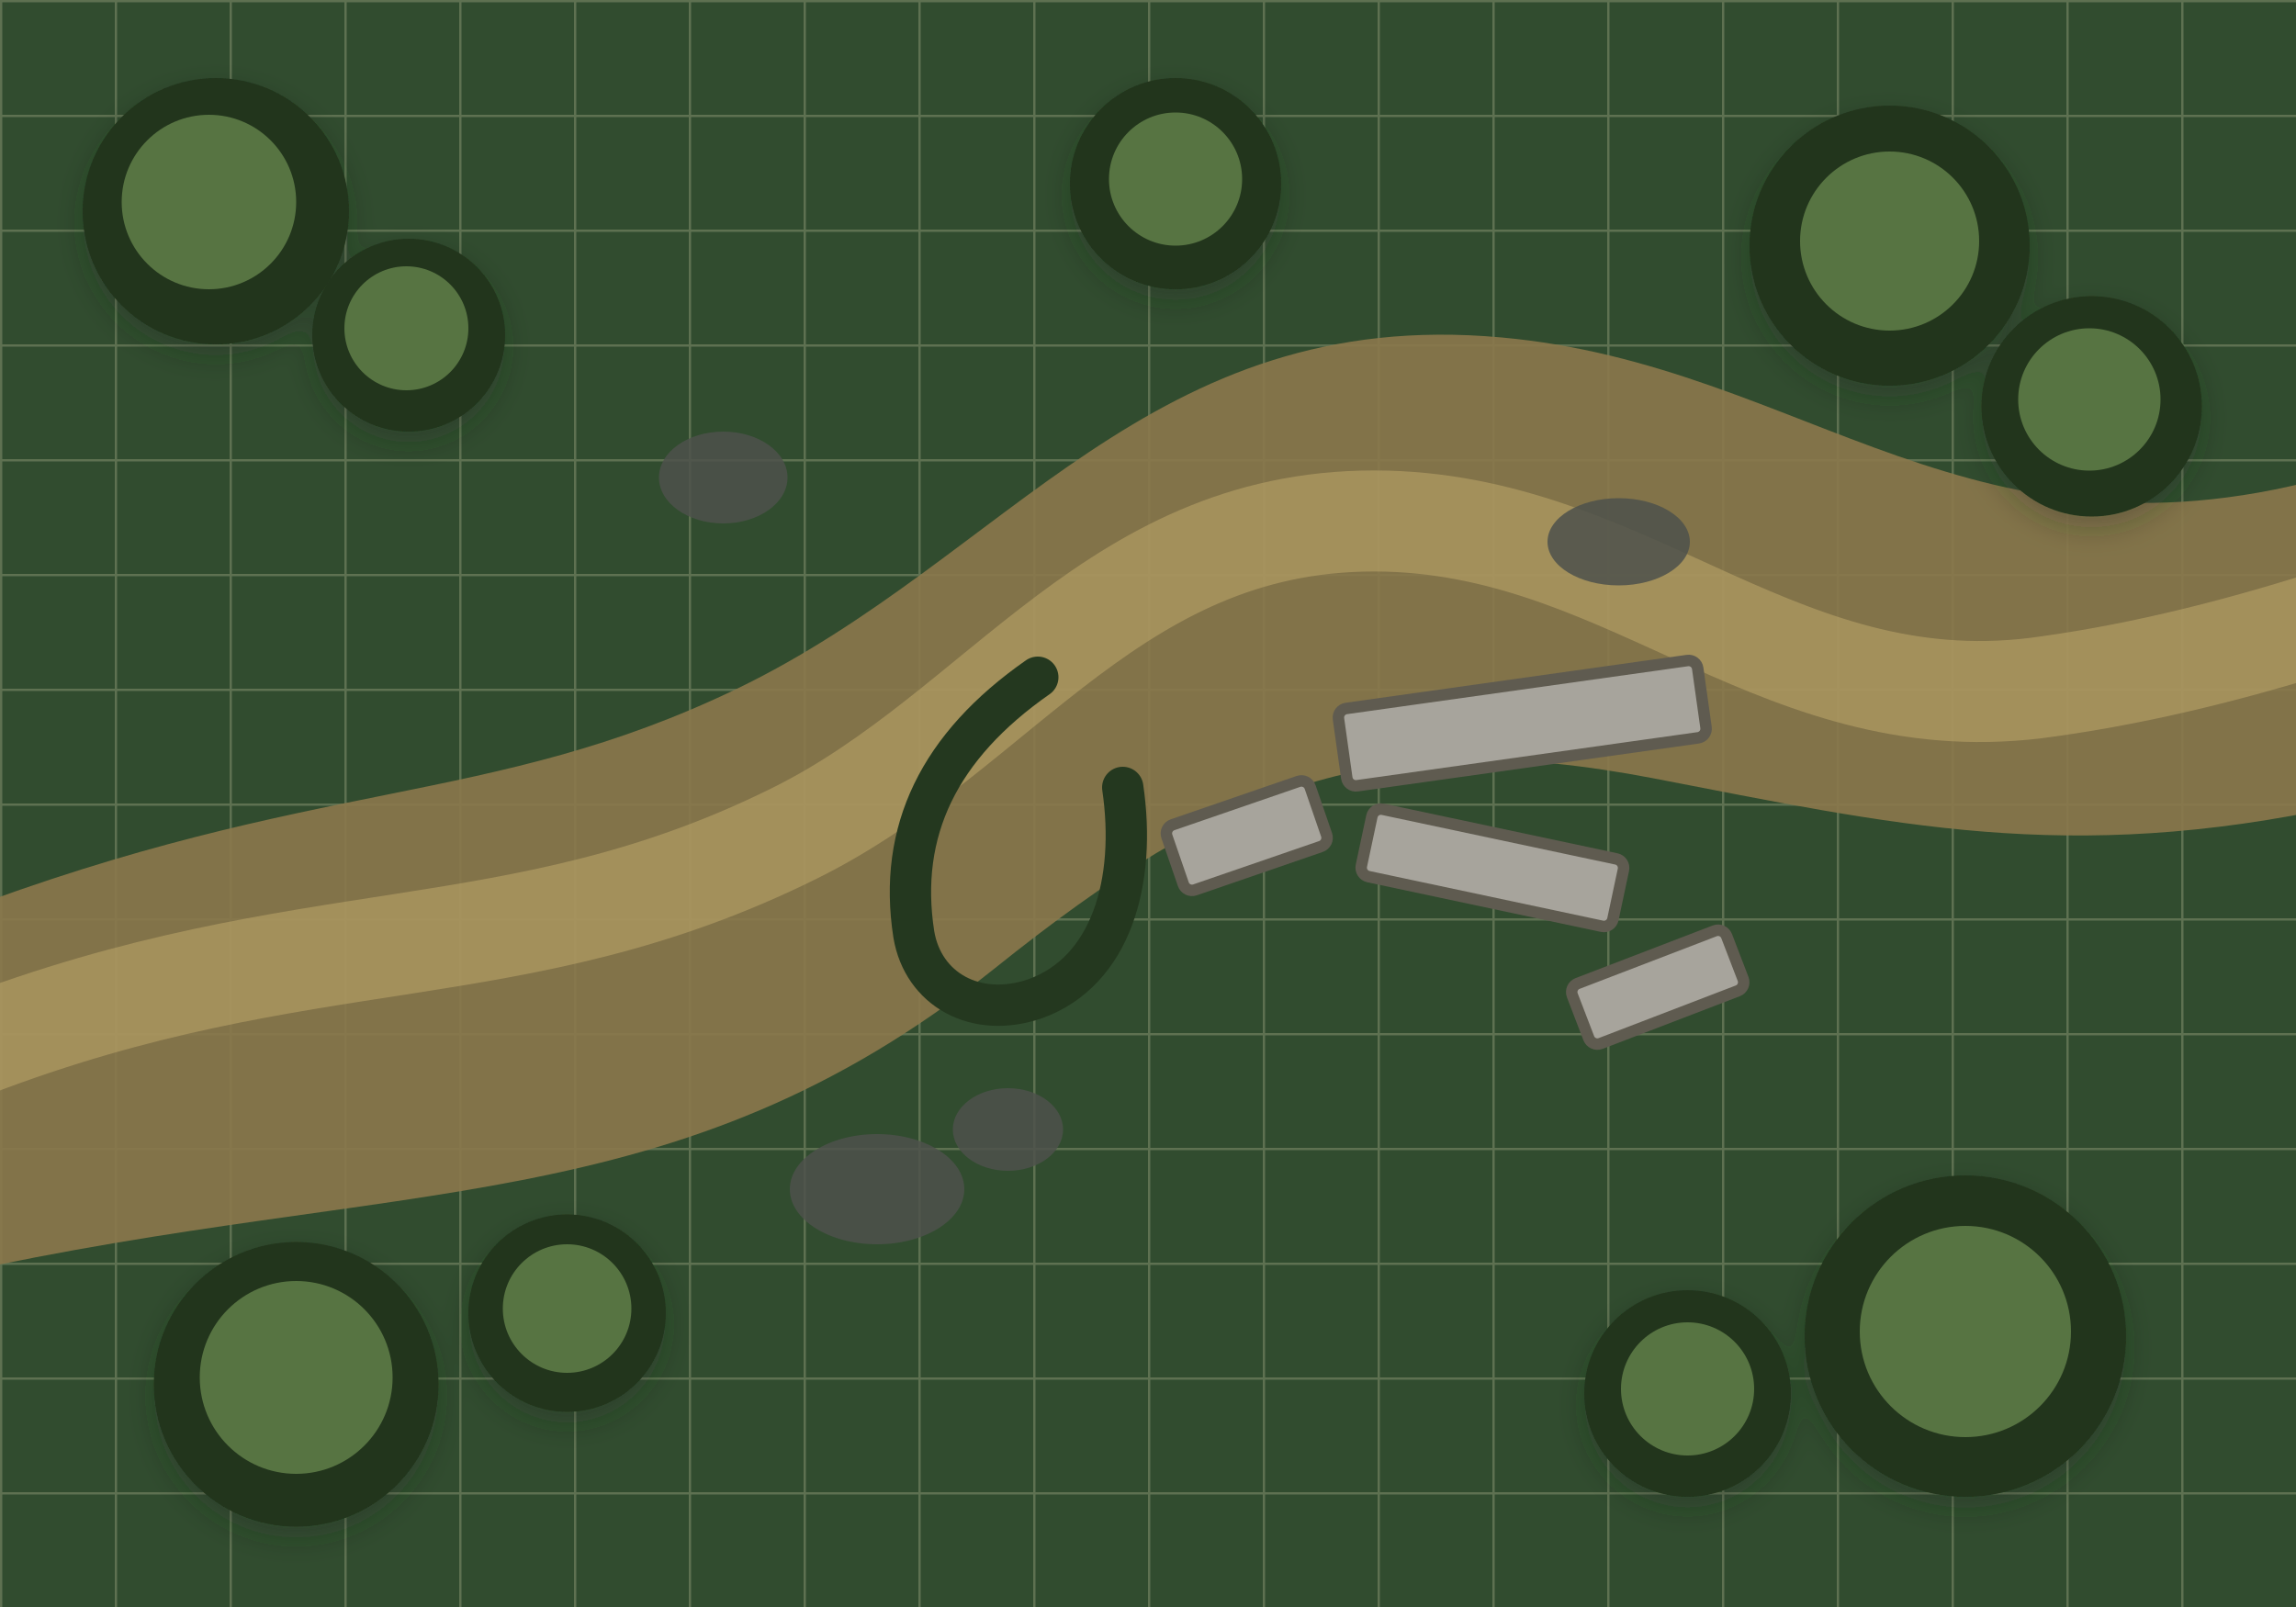
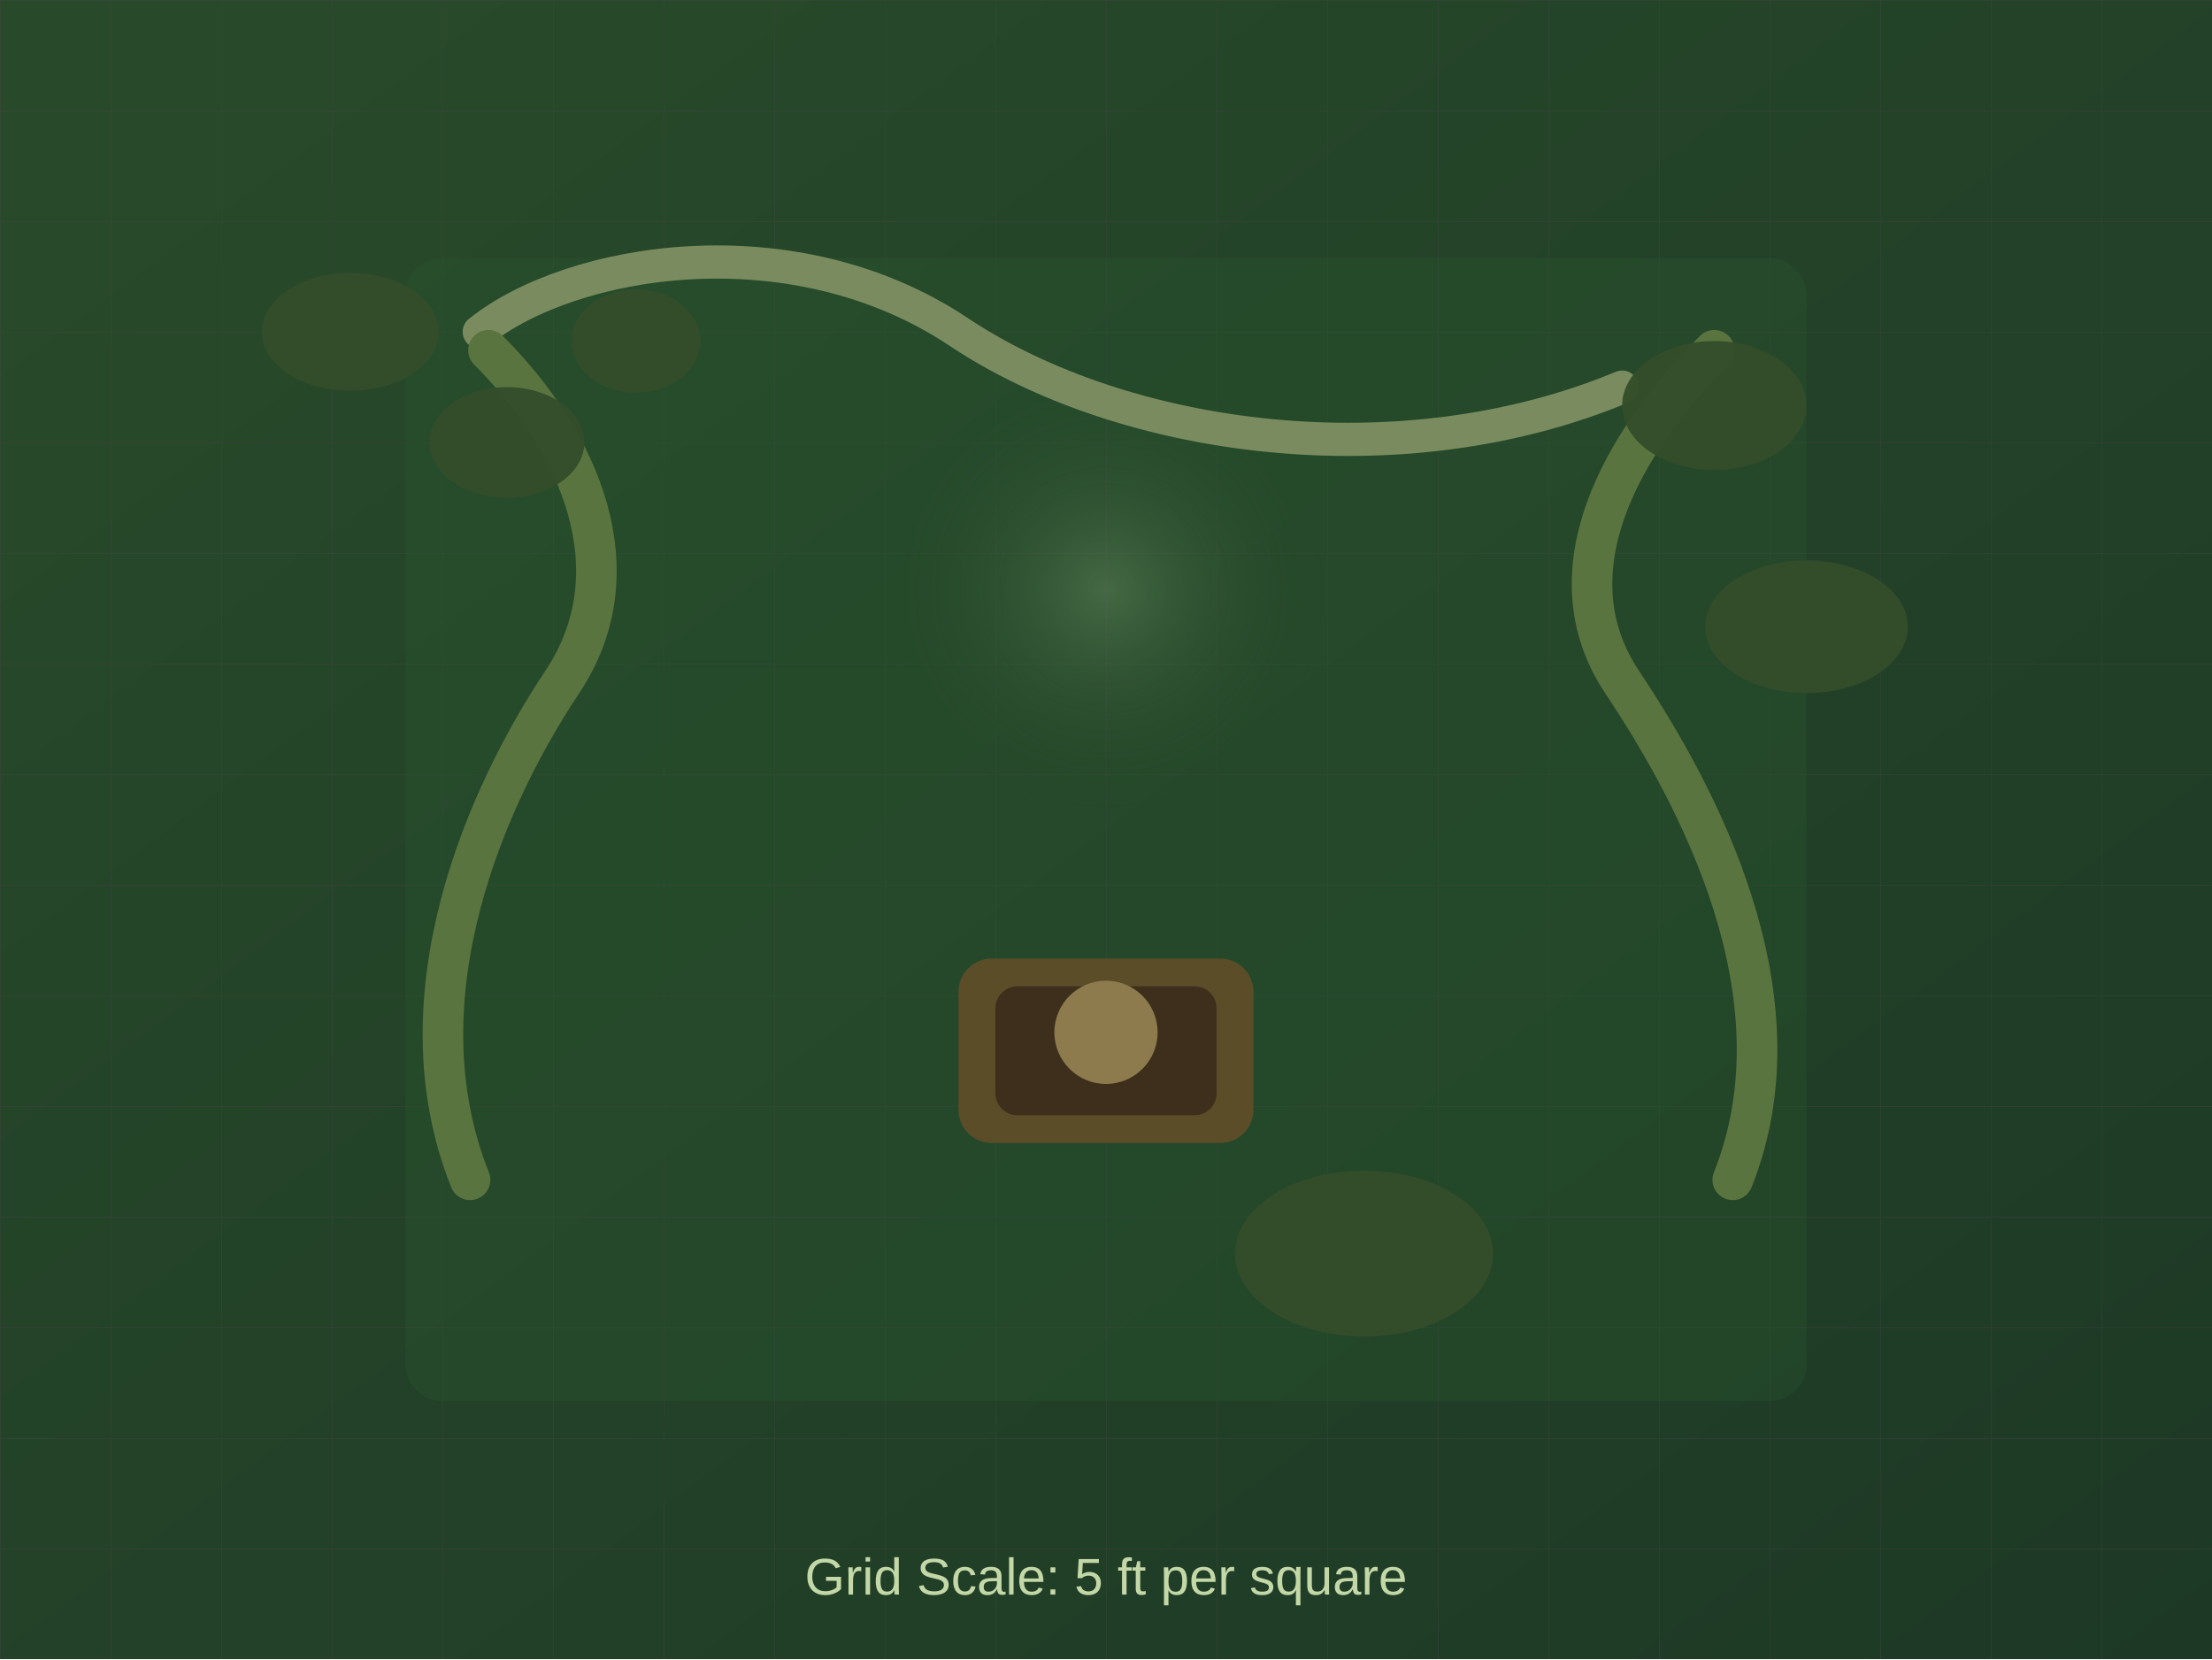
- <svg xmlns="http://www.w3.org/2000/svg" viewBox="0 0 1000 700" role="img" aria-labelledby="title desc">
+ <svg xmlns="http://www.w3.org/2000/svg" viewBox="0 0 1200 900" role="img" aria-labelledby="titleWhispering">
  <defs>
-     <pattern id="grid" width="50" height="50" patternUnits="userSpaceOnUse">
-       <path d="M50 0H0v50" fill="none" stroke="#f3edc7" stroke-opacity=".23" stroke-width="2" />
+     <pattern id="grid" width="60" height="60" patternUnits="userSpaceOnUse">
+       <path d="M60 0 L0 0 0 60" fill="none" stroke="#444" stroke-width="1" />
    </pattern>
-     <filter id="soft">
-       <feDropShadow dx="0" dy="5" stdDeviation="6" flood-color="#1b2b16" flood-opacity=".28" />
-     </filter>
+     <linearGradient id="forest" x1="0%" y1="0%" x2="100%" y2="100%">
+       <stop offset="0%" stop-color="#2a4d2b" />
+       <stop offset="100%" stop-color="#1d3a27" />
+     </linearGradient>
+     <radialGradient id="glow" cx="50%" cy="50%" r="50%">
+       <stop offset="0%" stop-color="#8fb07f" stop-opacity="0.3" />
+       <stop offset="100%" stop-color="#234024" stop-opacity="0" />
+     </radialGradient>
  </defs>
-   <rect width="1000" height="700" fill="#314c2f" />
-   <rect width="1000" height="700" fill="url(#grid)" />
-   <path d="M-20 398C138 338 213 352 321 300c118-57 180-167 333-153 133 12 205 106 366 59v145c-120 26-196 8-300-12-120-23-186 2-287 83-139 111-258 90-453 133Z" fill="#8b784b" opacity=".9" />
-   <path d="M-12 456c146-56 237-33 358-93 91-45 140-139 258-136 109 3 173 89 288 72 43-6 86-17 129-31" fill="none" stroke="#b6a066" stroke-width="44" stroke-linecap="round" opacity=".65" />
-   <g fill="#22351e" filter="url(#soft)">
-     <circle cx="94" cy="92" r="58" />
-     <circle cx="178" cy="146" r="42" />
-     <circle cx="823" cy="107" r="61" />
-     <circle cx="911" cy="177" r="48" />
-     <circle cx="129" cy="603" r="62" />
-     <circle cx="247" cy="572" r="43" />
-     <circle cx="856" cy="582" r="70" />
-     <circle cx="735" cy="607" r="45" />
-     <circle cx="512" cy="80" r="46" />
+   <rect width="1200" height="900" fill="#1c331f" />
+   <rect width="1200" height="900" fill="url(#forest)" opacity="0.9" />
+   <rect width="1200" height="900" fill="url(#grid)" opacity="0.35" />
+   <rect x="220" y="140" width="760" height="620" rx="20" fill="rgba(42, 86, 48, 0.35)" />
+   <circle cx="600" cy="320" r="120" fill="url(#glow)" />
+   <path d="M260 180 C310 140 430 120 520 180 S760 260 880 210" fill="none" stroke="#7a8c5f" stroke-width="18" stroke-linecap="round" />
+   <path d="M265 190 C315 240 345 310 305 370 S215 540 255 640" fill="none" stroke="#5a743f" stroke-width="22" stroke-linecap="round" />
+   <path d="M930 190 C880 240 840 310 880 370 S980 540 940 640" fill="none" stroke="#5a743f" stroke-width="22" stroke-linecap="round" />
+   <g fill="#334d2a" opacity="0.95">
+     <ellipse cx="190" cy="180" rx="48" ry="32" />
+     <ellipse cx="275" cy="240" rx="42" ry="30" />
+     <ellipse cx="345" cy="185" rx="35" ry="28" />
+     <ellipse cx="930" cy="220" rx="50" ry="35" />
+     <ellipse cx="980" cy="340" rx="55" ry="36" />
+     <ellipse cx="740" cy="680" rx="70" ry="45" />
  </g>
-   <g fill="#577442">
-     <circle cx="91" cy="88" r="38" />
-     <circle cx="177" cy="143" r="27" />
-     <circle cx="823" cy="105" r="39" />
-     <circle cx="910" cy="174" r="31" />
-     <circle cx="129" cy="600" r="42" />
-     <circle cx="247" cy="570" r="28" />
-     <circle cx="856" cy="580" r="46" />
-     <circle cx="735" cy="605" r="29" />
-     <circle cx="512" cy="78" r="29" />
-   </g>
-   <g fill="#a7a49c" stroke="#5f5b50" stroke-width="5">
-     <rect x="584" y="298" width="158" height="34" rx="4" transform="rotate(-8 663 315)" />
-     <rect x="594" y="363" width="112" height="30" rx="4" transform="rotate(12 650 378)" />
-     <rect x="510" y="349" width="66" height="30" rx="4" transform="rotate(-19 543 364)" />
-     <rect x="686" y="416" width="72" height="28" rx="4" transform="rotate(-21 722 430)" />
-   </g>
-   <g fill="#4d514b" opacity=".85">
-     <ellipse cx="382" cy="518" rx="38" ry="24" />
-     <ellipse cx="439" cy="492" rx="24" ry="18" />
-     <ellipse cx="705" cy="236" rx="31" ry="19" />
-     <ellipse cx="315" cy="208" rx="28" ry="20" />
-   </g>
-   <path d="M452 295c-43 30-61 67-54 112 4 24 27 37 53 28 33-12 44-51 38-92" fill="none" stroke="#24381f" stroke-width="18" stroke-linecap="round" />
+   <rect x="520" y="520" width="160" height="100" rx="18" fill="#5c4d29" />
+   <rect x="540" y="535" width="120" height="70" rx="12" fill="#3d2f1c" />
+   <circle cx="600" cy="560" r="28" fill="#8d7b4d" />
+   <text x="600" y="865" fill="#c3d7a7" font-family="Arial, sans-serif" font-size="28" text-anchor="middle">Grid Scale: 5 ft per square</text>
</svg>
